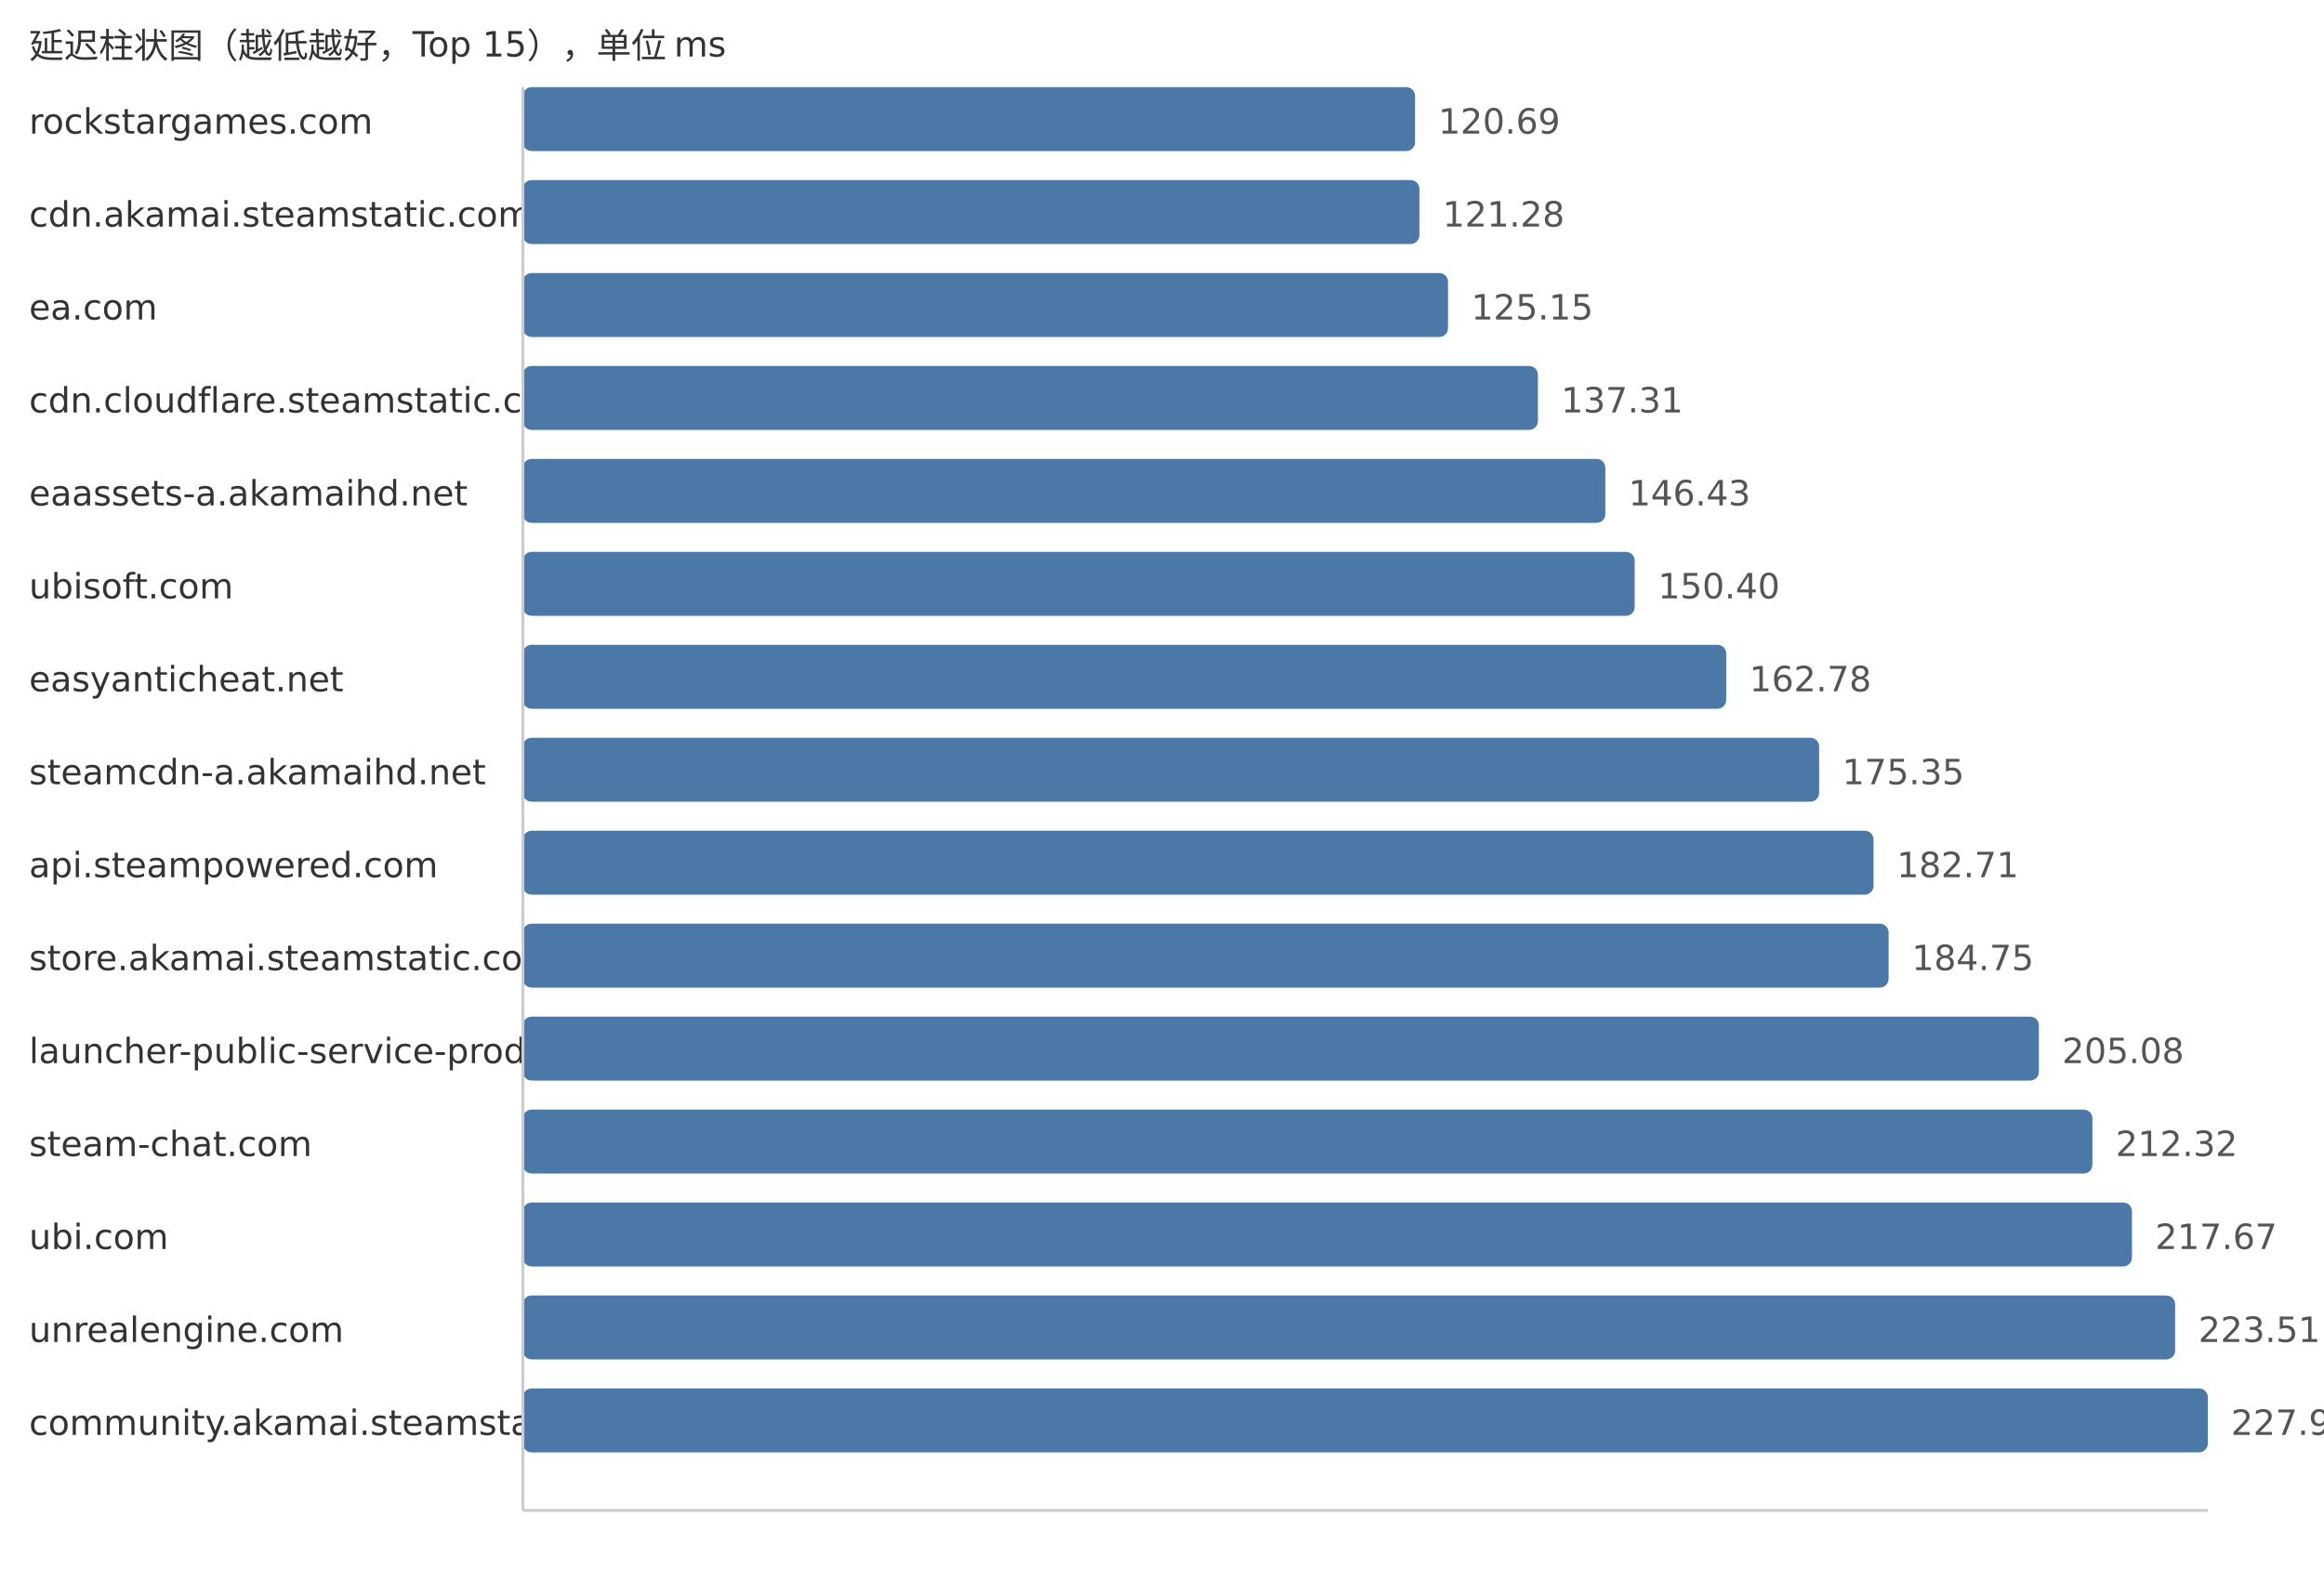
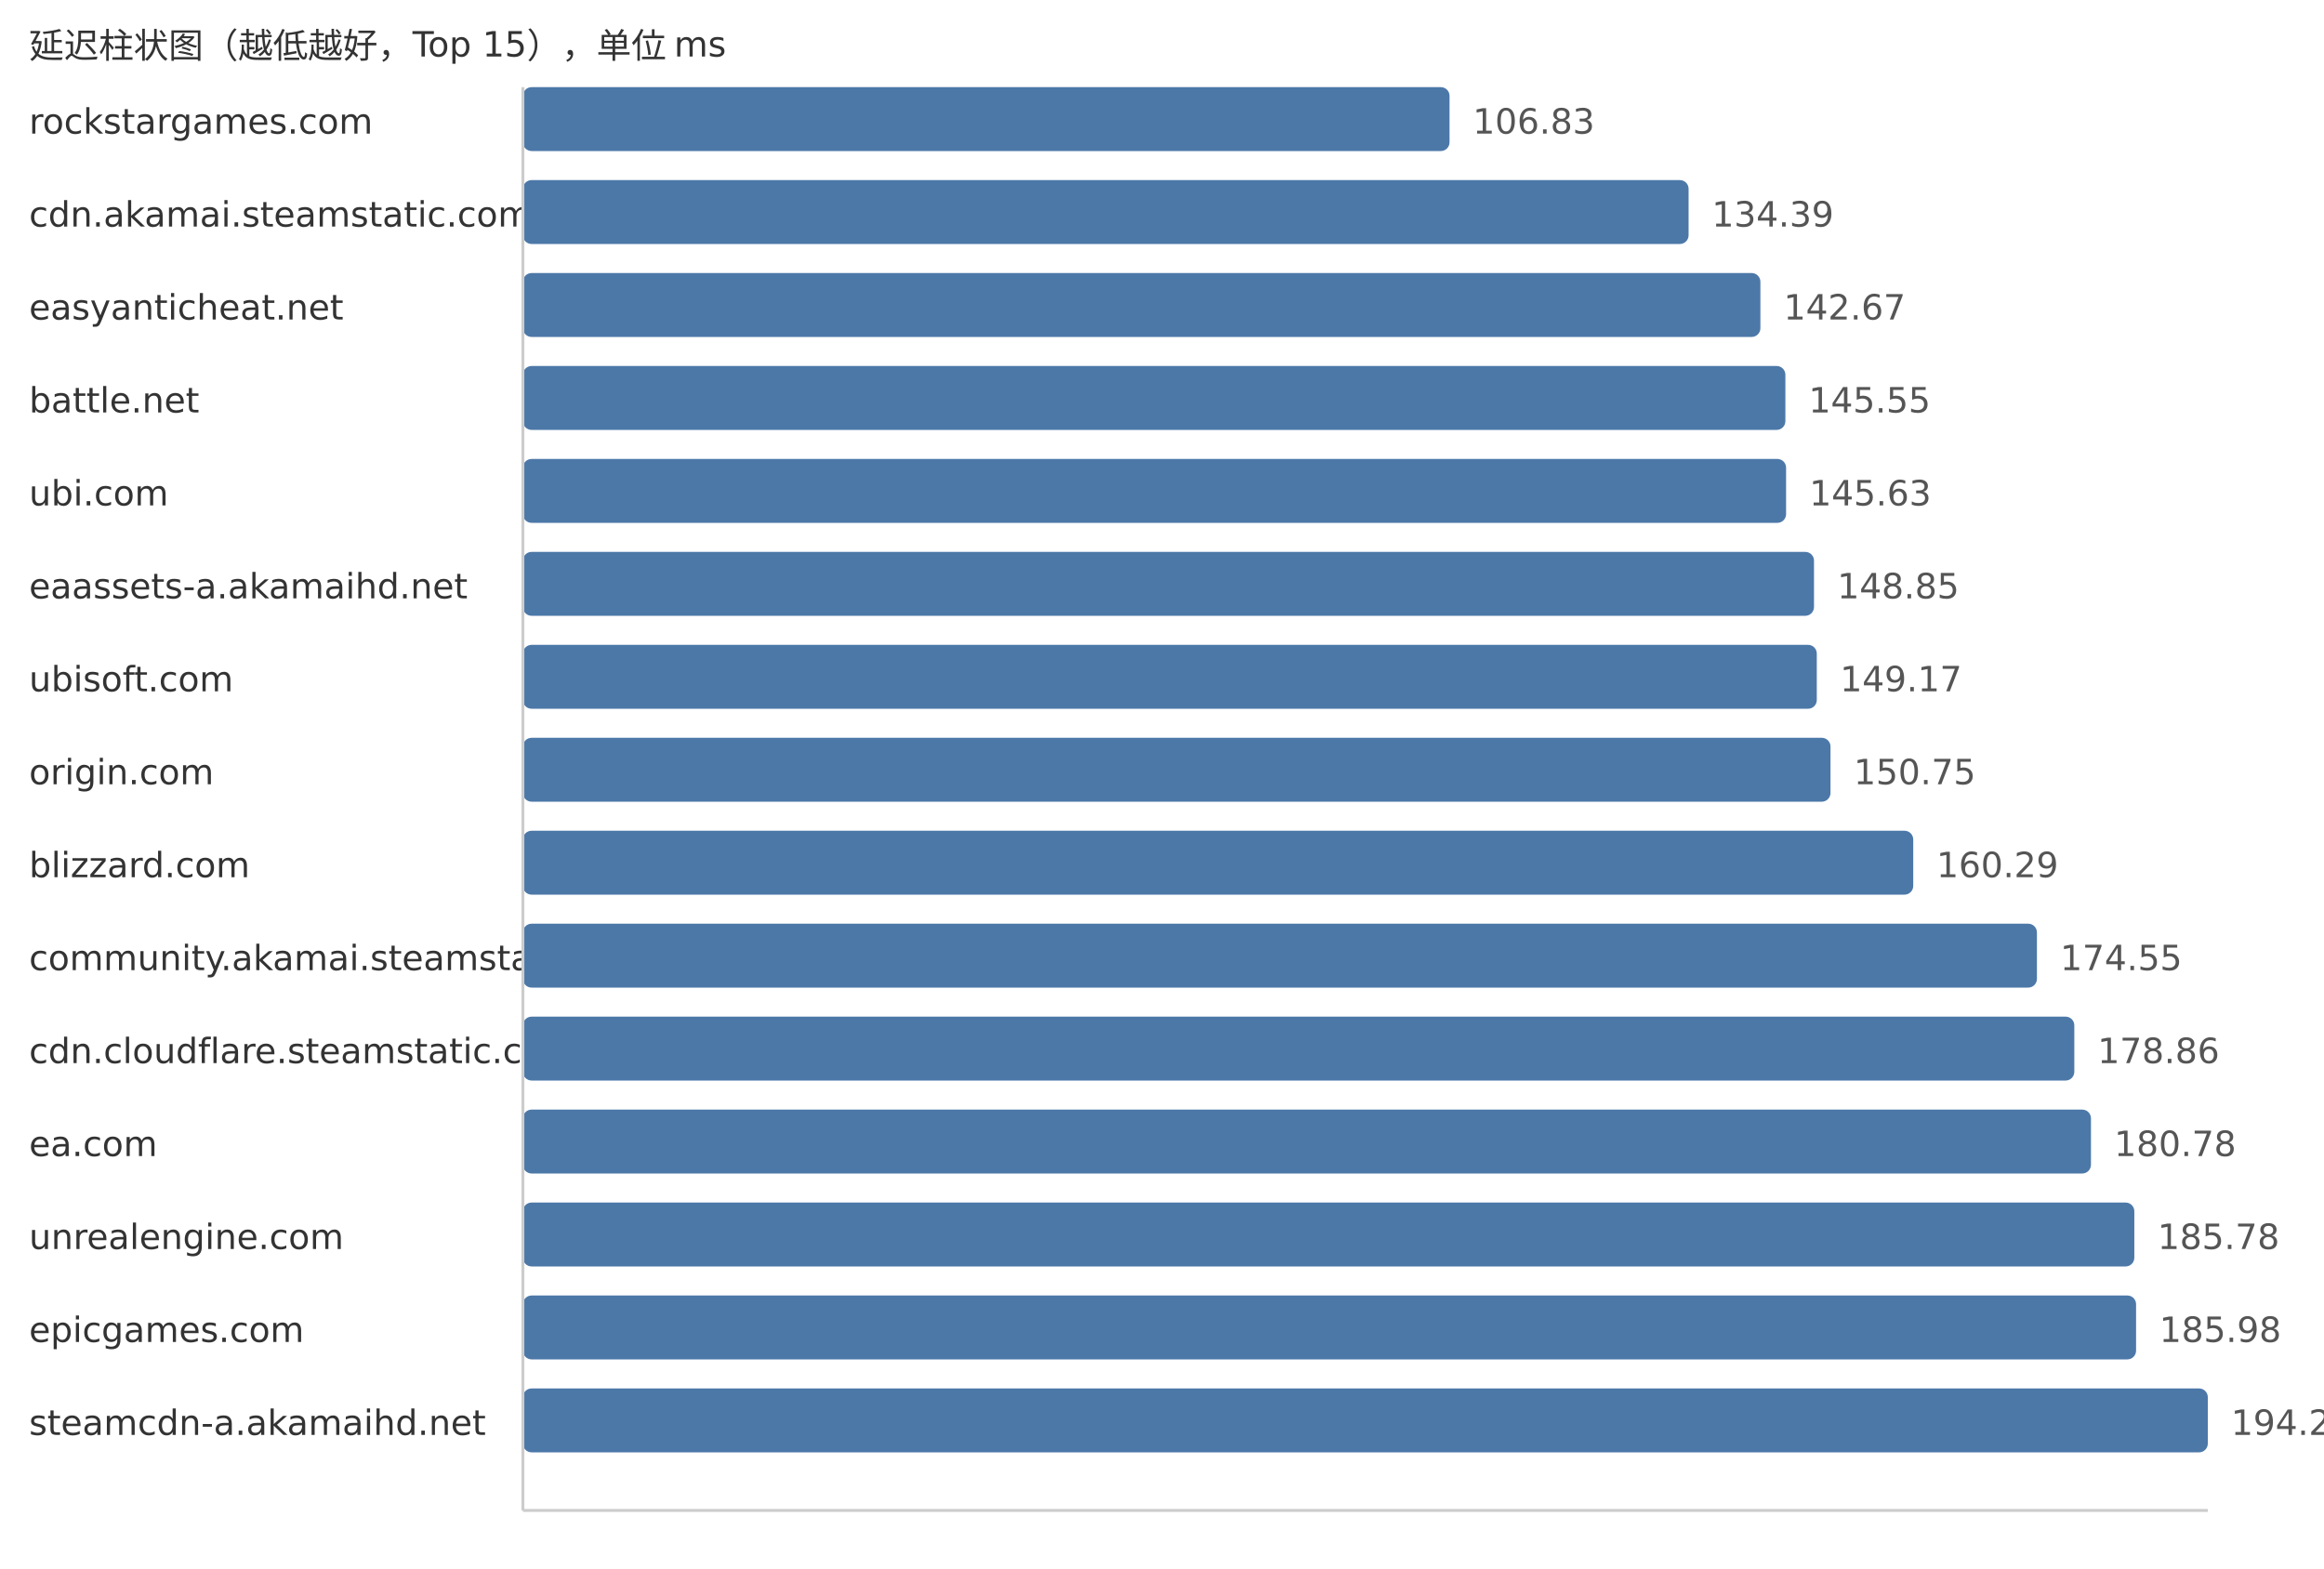
<svg xmlns="http://www.w3.org/2000/svg" width="800" height="540">
  <style> .label{font-family:DejaVu Sans,Verdana,Geneva,sans-serif;font-size:12px;fill:#333} .value{font-family:DejaVu Sans,Verdana,Geneva,sans-serif;font-size:12px;fill:#555} </style>
  <text x="10" y="20" class="label">延迟柱状图（越低越好，Top 15），单位 ms</text>
  <text x="10" y="46" class="label">rockstargames.com</text>
-   <rect x="180" y="30" width="307.11" height="22" fill="#4c78a8" rx="3" />
-   <text x="495.11" y="46" class="value">120.69</text>
+   <rect x="180" y="30" width="318.98" height="22" fill="#4c78a8" rx="3" />
+   <text x="506.98" y="46" class="value">106.83</text>
  <text x="10" y="78" class="label">cdn.akamai.steamstatic.com</text>
-   <rect x="180" y="62" width="308.61" height="22" fill="#4c78a8" rx="3" />
-   <text x="496.61" y="78" class="value">121.28</text>
-   <text x="10" y="110" class="label">ea.com</text>
-   <rect x="180" y="94" width="318.46" height="22" fill="#4c78a8" rx="3" />
-   <text x="506.46" y="110" class="value">125.15</text>
-   <text x="10" y="142" class="label">cdn.cloudflare.steamstatic.com</text>
-   <rect x="180" y="126" width="349.4" height="22" fill="#4c78a8" rx="3" />
-   <text x="537.4" y="142" class="value">137.31</text>
-   <text x="10" y="174" class="label">eaassets-a.akamaihd.net</text>
-   <rect x="180" y="158" width="372.61" height="22" fill="#4c78a8" rx="3" />
-   <text x="560.61" y="174" class="value">146.43</text>
-   <text x="10" y="206" class="label">ubisoft.com</text>
-   <rect x="180" y="190" width="382.71" height="22" fill="#4c78a8" rx="3" />
-   <text x="570.71" y="206" class="value">150.40</text>
-   <text x="10" y="238" class="label">easyanticheat.net</text>
-   <rect x="180" y="222" width="414.22" height="22" fill="#4c78a8" rx="3" />
-   <text x="602.22" y="238" class="value">162.78</text>
-   <text x="10" y="270" class="label">steamcdn-a.akamaihd.net</text>
-   <rect x="180" y="254" width="446.2" height="22" fill="#4c78a8" rx="3" />
-   <text x="634.2" y="270" class="value">175.35</text>
-   <text x="10" y="302" class="label">api.steampowered.com</text>
-   <rect x="180" y="286" width="464.93" height="22" fill="#4c78a8" rx="3" />
-   <text x="652.93" y="302" class="value">182.71</text>
-   <text x="10" y="334" class="label">store.akamai.steamstatic.com</text>
-   <rect x="180" y="318" width="470.12" height="22" fill="#4c78a8" rx="3" />
-   <text x="658.12" y="334" class="value">184.75</text>
-   <text x="10" y="366" class="label">launcher-public-service-prod06.ol.epicgames.com</text>
-   <rect x="180" y="350" width="521.85" height="22" fill="#4c78a8" rx="3" />
-   <text x="709.85" y="366" class="value">205.08</text>
-   <text x="10" y="398" class="label">steam-chat.com</text>
-   <rect x="180" y="382" width="540.28" height="22" fill="#4c78a8" rx="3" />
-   <text x="728.28" y="398" class="value">212.32</text>
-   <text x="10" y="430" class="label">ubi.com</text>
-   <rect x="180" y="414" width="553.89" height="22" fill="#4c78a8" rx="3" />
-   <text x="741.89" y="430" class="value">217.67</text>
-   <text x="10" y="462" class="label">unrealengine.com</text>
-   <rect x="180" y="446" width="568.75" height="22" fill="#4c78a8" rx="3" />
-   <text x="756.75" y="462" class="value">223.51</text>
-   <text x="10" y="494" class="label">community.akamai.steamstatic.com</text>
+   <rect x="180" y="62" width="401.27" height="22" fill="#4c78a8" rx="3" />
+   <text x="589.27" y="78" class="value">134.39</text>
+   <text x="10" y="110" class="label">easyanticheat.net</text>
+   <rect x="180" y="94" width="425.99" height="22" fill="#4c78a8" rx="3" />
+   <text x="613.99" y="110" class="value">142.67</text>
+   <text x="10" y="142" class="label">battle.net</text>
+   <rect x="180" y="126" width="434.59" height="22" fill="#4c78a8" rx="3" />
+   <text x="622.59" y="142" class="value">145.55</text>
+   <text x="10" y="174" class="label">ubi.com</text>
+   <rect x="180" y="158" width="434.83" height="22" fill="#4c78a8" rx="3" />
+   <text x="622.83" y="174" class="value">145.63</text>
+   <text x="10" y="206" class="label">eaassets-a.akamaihd.net</text>
+   <rect x="180" y="190" width="444.44" height="22" fill="#4c78a8" rx="3" />
+   <text x="632.44" y="206" class="value">148.85</text>
+   <text x="10" y="238" class="label">ubisoft.com</text>
+   <rect x="180" y="222" width="445.4" height="22" fill="#4c78a8" rx="3" />
+   <text x="633.4" y="238" class="value">149.17</text>
+   <text x="10" y="270" class="label">origin.com</text>
+   <rect x="180" y="254" width="450.12" height="22" fill="#4c78a8" rx="3" />
+   <text x="638.12" y="270" class="value">150.75</text>
+   <text x="10" y="302" class="label">blizzard.com</text>
+   <rect x="180" y="286" width="478.6" height="22" fill="#4c78a8" rx="3" />
+   <text x="666.6" y="302" class="value">160.29</text>
+   <text x="10" y="334" class="label">community.akamai.steamstatic.com</text>
+   <rect x="180" y="318" width="521.18" height="22" fill="#4c78a8" rx="3" />
+   <text x="709.18" y="334" class="value">174.55</text>
+   <text x="10" y="366" class="label">cdn.cloudflare.steamstatic.com</text>
+   <rect x="180" y="350" width="534.05" height="22" fill="#4c78a8" rx="3" />
+   <text x="722.05" y="366" class="value">178.86</text>
+   <text x="10" y="398" class="label">ea.com</text>
+   <rect x="180" y="382" width="539.78" height="22" fill="#4c78a8" rx="3" />
+   <text x="727.78" y="398" class="value">180.78</text>
+   <text x="10" y="430" class="label">unrealengine.com</text>
+   <rect x="180" y="414" width="554.71" height="22" fill="#4c78a8" rx="3" />
+   <text x="742.71" y="430" class="value">185.78</text>
+   <text x="10" y="462" class="label">epicgames.com</text>
+   <rect x="180" y="446" width="555.31" height="22" fill="#4c78a8" rx="3" />
+   <text x="743.31" y="462" class="value">185.98</text>
+   <text x="10" y="494" class="label">steamcdn-a.akamaihd.net</text>
  <rect x="180" y="478" width="580.0" height="22" fill="#4c78a8" rx="3" />
-   <text x="768.0" y="494" class="value">227.93</text>
+   <text x="768.0" y="494" class="value">194.25</text>
  <line x1="180" y1="30" x2="180" y2="520" stroke="#ccc" />
  <line x1="180" y1="520" x2="760" y2="520" stroke="#ccc" />
</svg>
